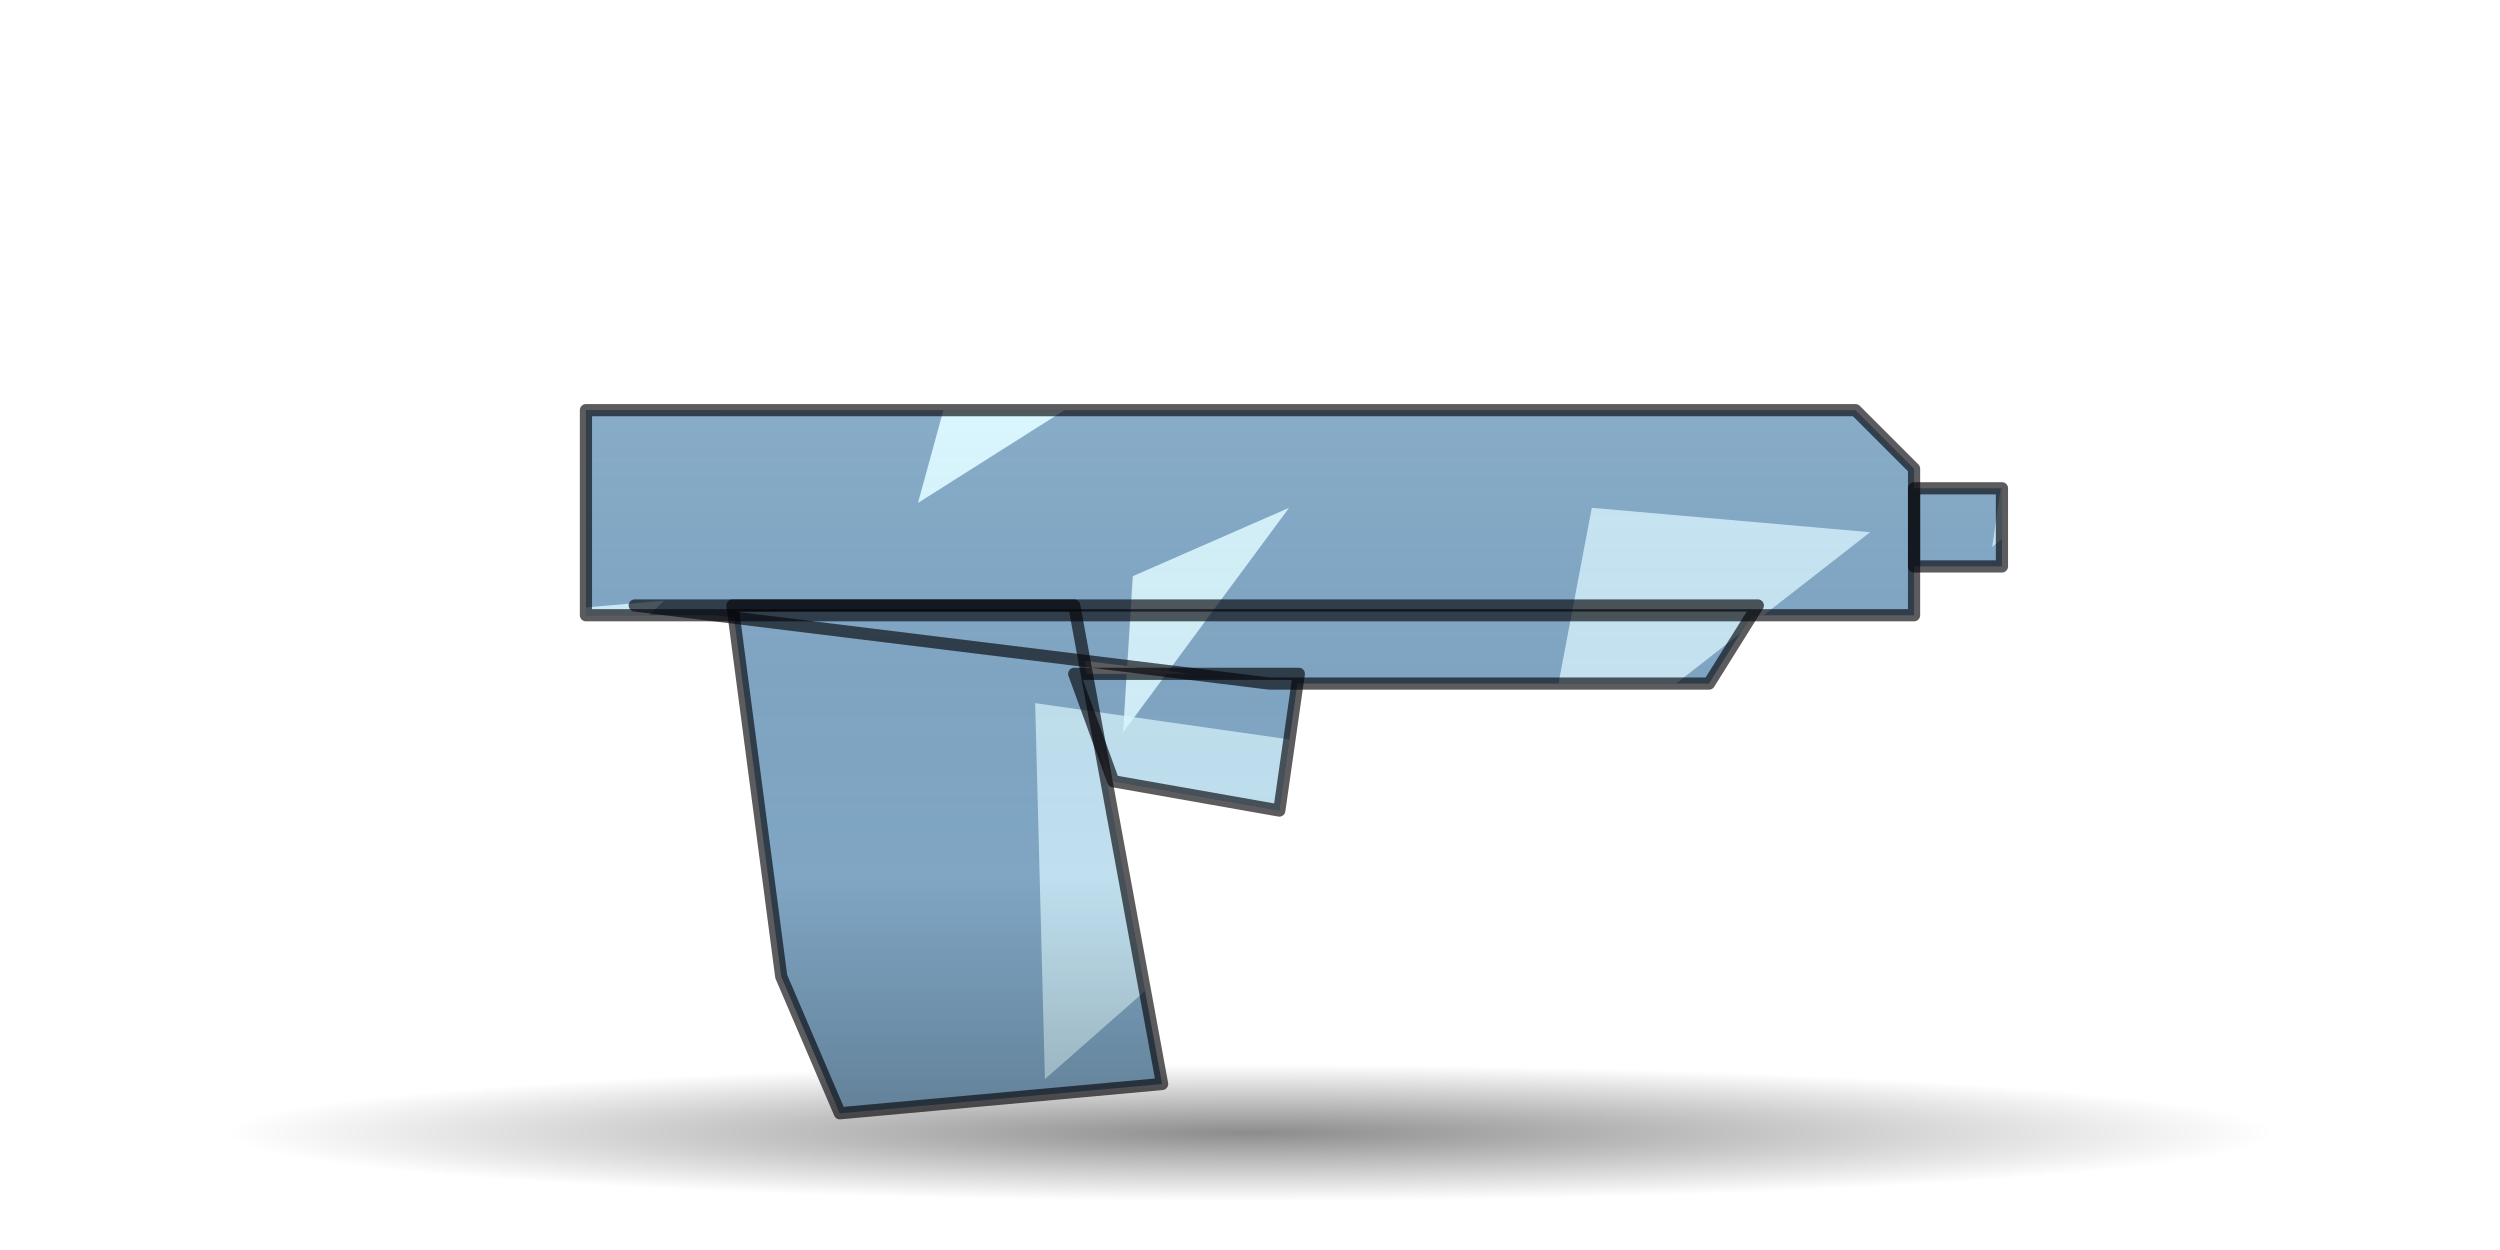
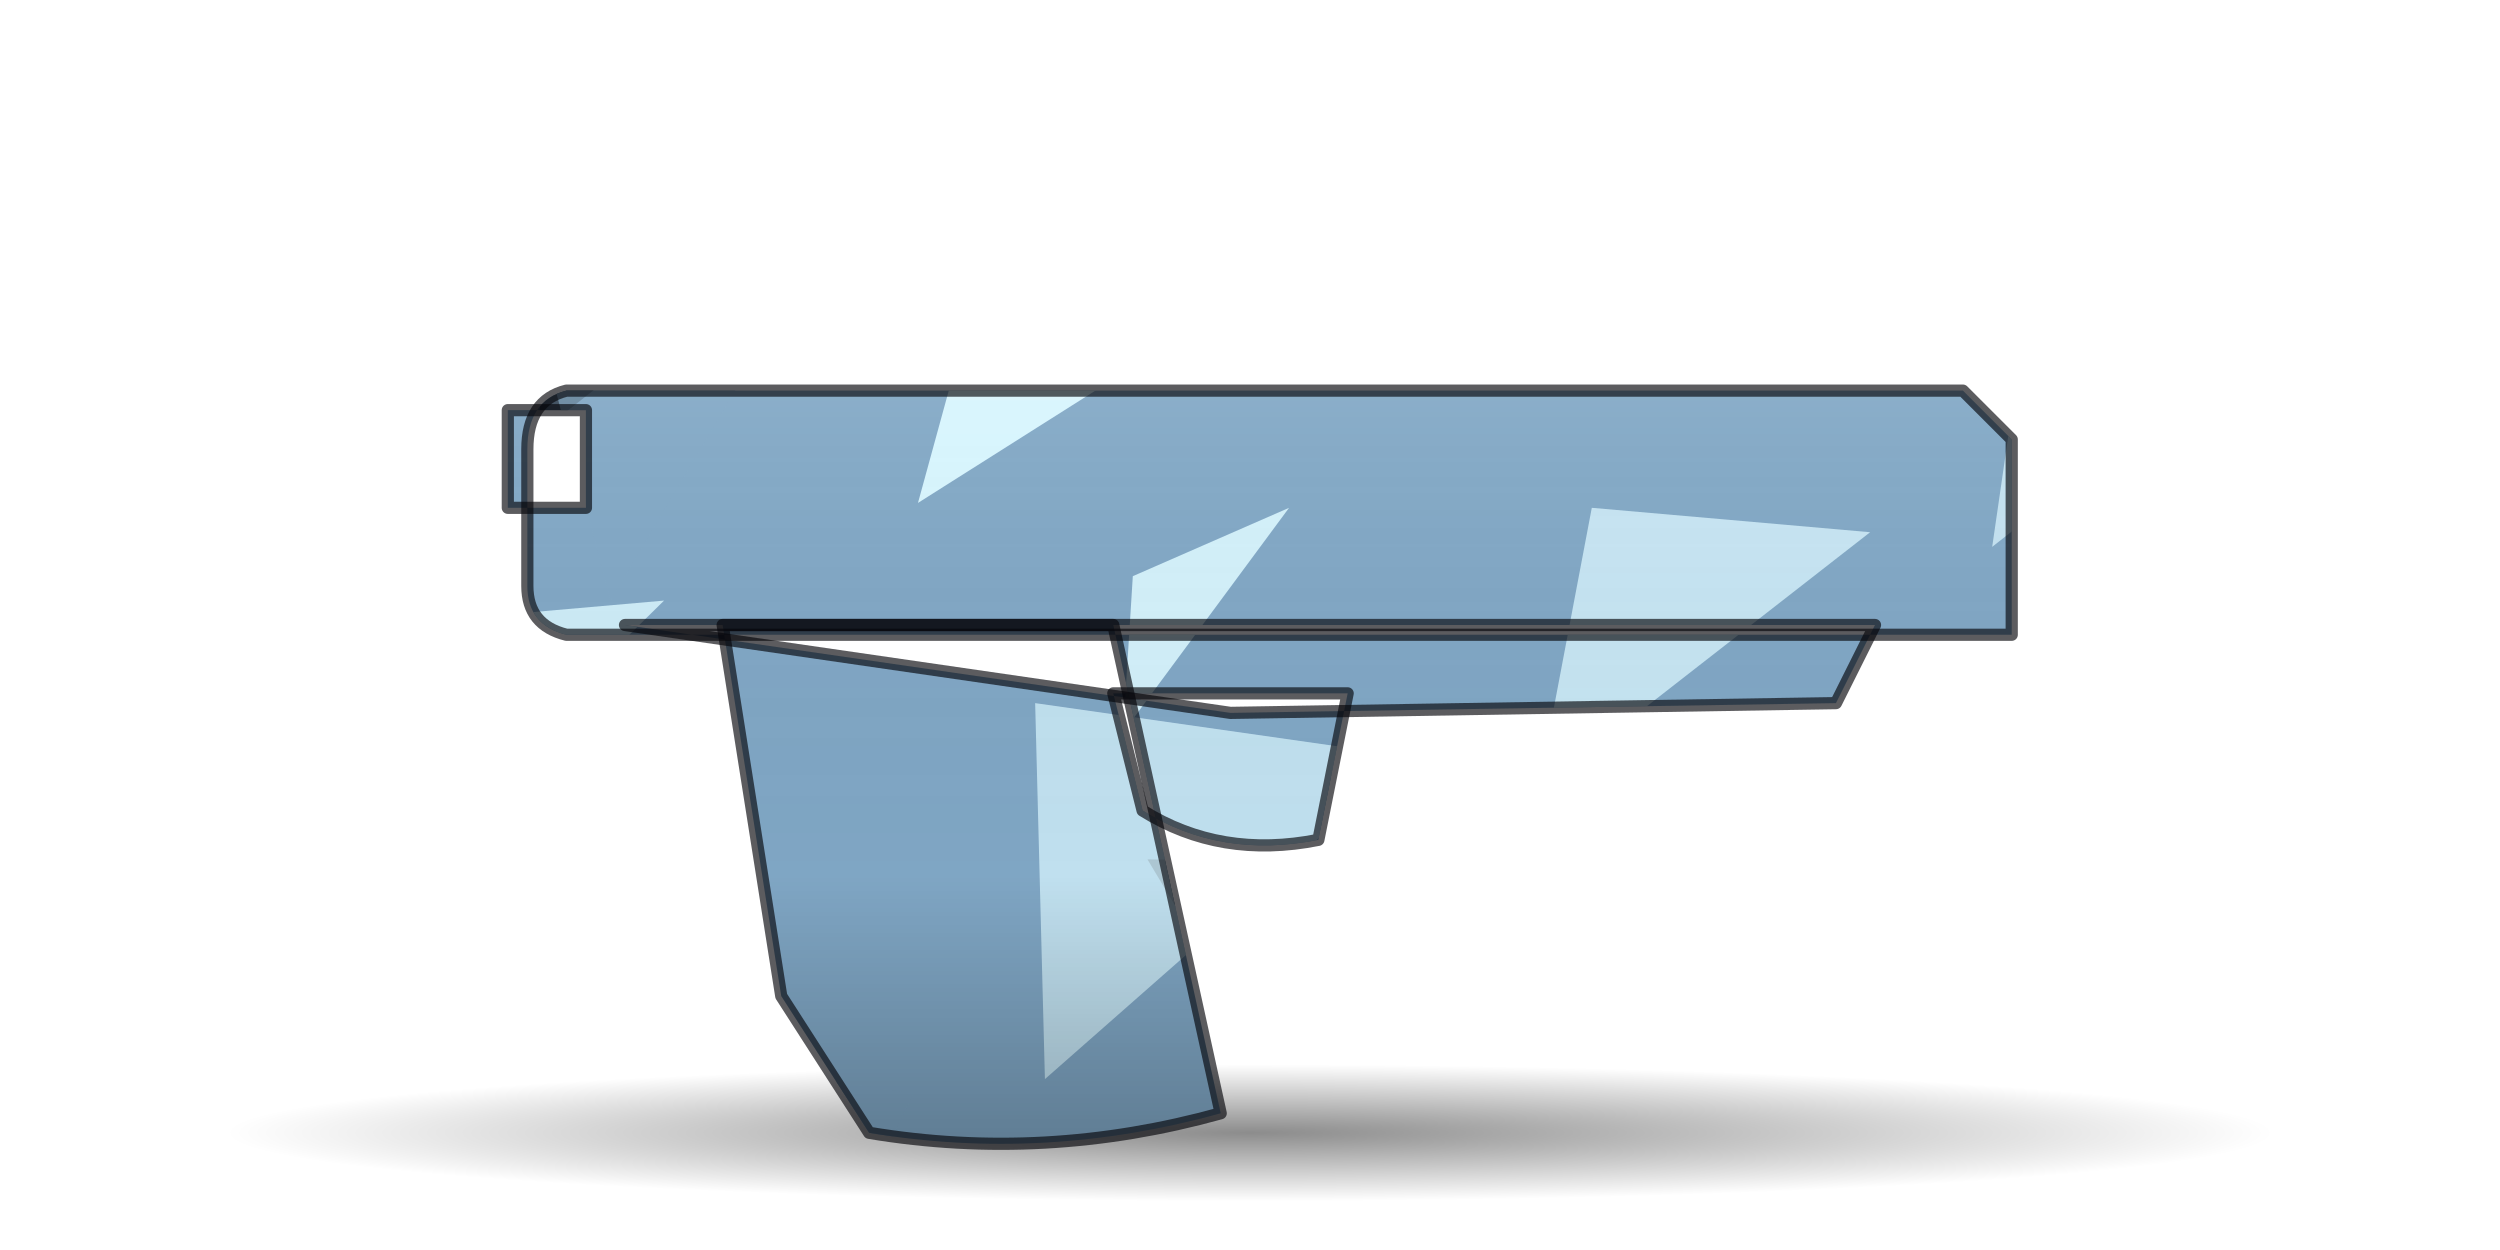
<svg xmlns="http://www.w3.org/2000/svg" viewBox="0 0 512 256" width="512" height="256">
  <defs>
    <clipPath id="cpistolglassspectrum">
-       <polygon points="120,84 380,84 392,96 392,126 120,126" />
-       <polygon points="130,124 360,124 350,140 260,140" />
-       <polygon points="150,124 220,124 238,222 172,228 160,200" />
-       <polygon points="220,138 266,138 262,166 228,160" />
-       <polygon points="392,100 410,100 410,116 392,116" />
+       <path d="M116 80 L402 80 L412 90 L412 130 L116 130 Q108 128 108 120 L108 92 Q108 82 116 80 Z" fill-rule="evenodd" clip-rule="evenodd" />
+       <polygon points="104,84 120,84 120,104 104,104" />
+       <polygon points="128,128 384,128 376,144 252,146" />
+       <path d="M148 128 L228 128 L250 228 Q214 238 178 232 L160 204 Z" fill-rule="evenodd" clip-rule="evenodd" />
+       <path d="M228 142 L276 142 L270 172 Q250 176 234 166 Z" fill-rule="evenodd" clip-rule="evenodd" />
    </clipPath>
    <linearGradient id="hpistolglassspectrum" x1="0" y1="0" x2="0" y2="1">
      <stop offset="0" stop-color="#fff" stop-opacity=".38" />
      <stop offset=".35" stop-color="#fff" stop-opacity=".06" />
      <stop offset=".7" stop-color="#000" stop-opacity="0" />
      <stop offset="1" stop-color="#000" stop-opacity=".35" />
    </linearGradient>
    <radialGradient id="spistolglassspectrum" cx=".5" cy=".5" r=".5">
      <stop offset="0" stop-color="#000" stop-opacity=".45" />
      <stop offset="1" stop-color="#000" stop-opacity="0" />
    </radialGradient>
  </defs>
  <ellipse cx="256" cy="232" rx="210" ry="14" fill="url(#spistolglassspectrum)" />
  <g clip-path="url(#cpistolglassspectrum)">
    <rect width="512" height="256" fill="#7fa6c4" />
    <polygon points="465,72 520,55 465,127" fill="#d9f6ff" opacity="0.98" />
    <polygon points="377,237 413,241 368,272" fill="#7fa6c4" opacity="0.60" />
    <polygon points="482,210 525,221 490,252" fill="#16202b" opacity="0.85" />
    <polygon points="202,243 275,247 198,316" fill="#d9f6ff" opacity="0.58" />
    <polygon points="385,157 414,147 389,186" fill="#7fa6c4" opacity="0.89" />
    <polygon points="398,16 419,15 410,36" fill="#16202b" opacity="0.64" />
    <polygon points="232,118 264,104 230,150" fill="#d9f6ff" opacity="0.92" />
    <polygon points="24,141 56,153 39,174" fill="#7fa6c4" opacity="0.61" />
    <polygon points="478,13 527,13 476,62" fill="#16202b" opacity="0.69" />
    <polygon points="79,242 127,219 67,290" fill="#d9f6ff" opacity="0.95" />
    <polygon points="405,40 432,30 423,67" fill="#7fa6c4" opacity="0.74" />
    <polygon points="114,51 152,56 110,89" fill="#16202b" opacity="0.72" />
    <polygon points="40,43 65,31 49,69" fill="#d9f6ff" opacity="0.82" />
    <polygon points="265,162 303,146 291,200" fill="#7fa6c4" opacity="0.66" />
    <polygon points="377,224 427,242 363,274" fill="#16202b" opacity="1.00" />
    <polygon points="417,50 479,56 408,112" fill="#d9f6ff" opacity="0.74" />
    <polygon points="24,215 62,230 23,253" fill="#7fa6c4" opacity="0.86" />
    <polygon points="425,227 460,210 425,262" fill="#16202b" opacity="0.89" />
    <polygon points="36,188 64,181 55,216" fill="#d9f6ff" opacity="0.95" />
    <polygon points="66,253 133,235 105,320" fill="#7fa6c4" opacity="0.65" />
    <polygon points="334,33 371,29 335,69" fill="#16202b" opacity="0.62" />
    <polygon points="469,80 504,75 490,115" fill="#d9f6ff" opacity="0.61" />
    <polygon points="15,219 95,207 28,299" fill="#7fa6c4" opacity="0.71" />
    <polygon points="299,249 339,247 297,288" fill="#16202b" opacity="0.99" />
    <polygon points="137,28 163,16 132,54" fill="#d9f6ff" opacity="0.62" />
    <polygon points="444,58 489,55 436,103" fill="#7fa6c4" opacity="0.56" />
    <polygon points="397,158 449,179 411,210" fill="#16202b" opacity="0.64" />
    <polygon points="205,41 267,53 188,103" fill="#d9f6ff" opacity="0.97" />
    <polygon points="391,213 420,205 398,242" fill="#7fa6c4" opacity="0.69" />
    <polygon points="235,176 302,177 275,243" fill="#16202b" opacity="0.70" />
    <polygon points="212,144 289,155 214,221" fill="#d9f6ff" opacity="0.73" />
    <polygon points="302,170 353,159 318,222" fill="#7fa6c4" opacity="0.59" />
    <polygon points="316,213 387,214 358,284" fill="#16202b" opacity="0.87" />
    <polygon points="509,242 533,245 513,266" fill="#d9f6ff" opacity="0.62" />
    <polygon points="112,73 163,59 125,123" fill="#7fa6c4" opacity="0.66" />
    <polygon points="432,181 454,170 441,202" fill="#16202b" opacity="0.76" />
    <polygon points="326,104 383,109 315,162" fill="#d9f6ff" opacity="0.78" />
    <polygon points="162,220 187,224 177,245" fill="#7fa6c4" opacity="0.94" />
    <polygon points="366,12 407,1 385,53" fill="#16202b" opacity="0.79" />
    <polygon points="79,128 136,123 72,186" fill="#d9f6ff" opacity="0.86" />
    <rect width="512" height="256" fill="url(#hpistolglassspectrum)" />
  </g>
-   <polygon points="120,84 380,84 392,96 392,126 120,126" fill="none" stroke="#05060a" stroke-opacity=".65" stroke-width="2.5" stroke-linejoin="round" />
-   <polygon points="130,124 360,124 350,140 260,140" fill="none" stroke="#05060a" stroke-opacity=".65" stroke-width="2.5" stroke-linejoin="round" />
-   <polygon points="150,124 220,124 238,222 172,228 160,200" fill="none" stroke="#05060a" stroke-opacity=".65" stroke-width="2.5" stroke-linejoin="round" />
-   <polygon points="220,138 266,138 262,166 228,160" fill="none" stroke="#05060a" stroke-opacity=".65" stroke-width="2.5" stroke-linejoin="round" />
-   <polygon points="392,100 410,100 410,116 392,116" fill="none" stroke="#05060a" stroke-opacity=".65" stroke-width="2.5" stroke-linejoin="round" />
+   <path d="M116 80 L402 80 L412 90 L412 130 L116 130 Q108 128 108 120 L108 92 Q108 82 116 80 Z" fill-rule="evenodd" clip-rule="evenodd" fill="none" stroke="#05060a" stroke-opacity=".65" stroke-width="2.5" stroke-linejoin="round" />
+   <polygon points="104,84 120,84 120,104 104,104" fill="none" stroke="#05060a" stroke-opacity=".65" stroke-width="2.5" stroke-linejoin="round" />
+   <polygon points="128,128 384,128 376,144 252,146" fill="none" stroke="#05060a" stroke-opacity=".65" stroke-width="2.5" stroke-linejoin="round" />
+   <path d="M148 128 L228 128 L250 228 Q214 238 178 232 L160 204 Z" fill-rule="evenodd" clip-rule="evenodd" fill="none" stroke="#05060a" stroke-opacity=".65" stroke-width="2.5" stroke-linejoin="round" />
+   <path d="M228 142 L276 142 L270 172 Q250 176 234 166 Z" fill-rule="evenodd" clip-rule="evenodd" fill="none" stroke="#05060a" stroke-opacity=".65" stroke-width="2.5" stroke-linejoin="round" />
</svg>
